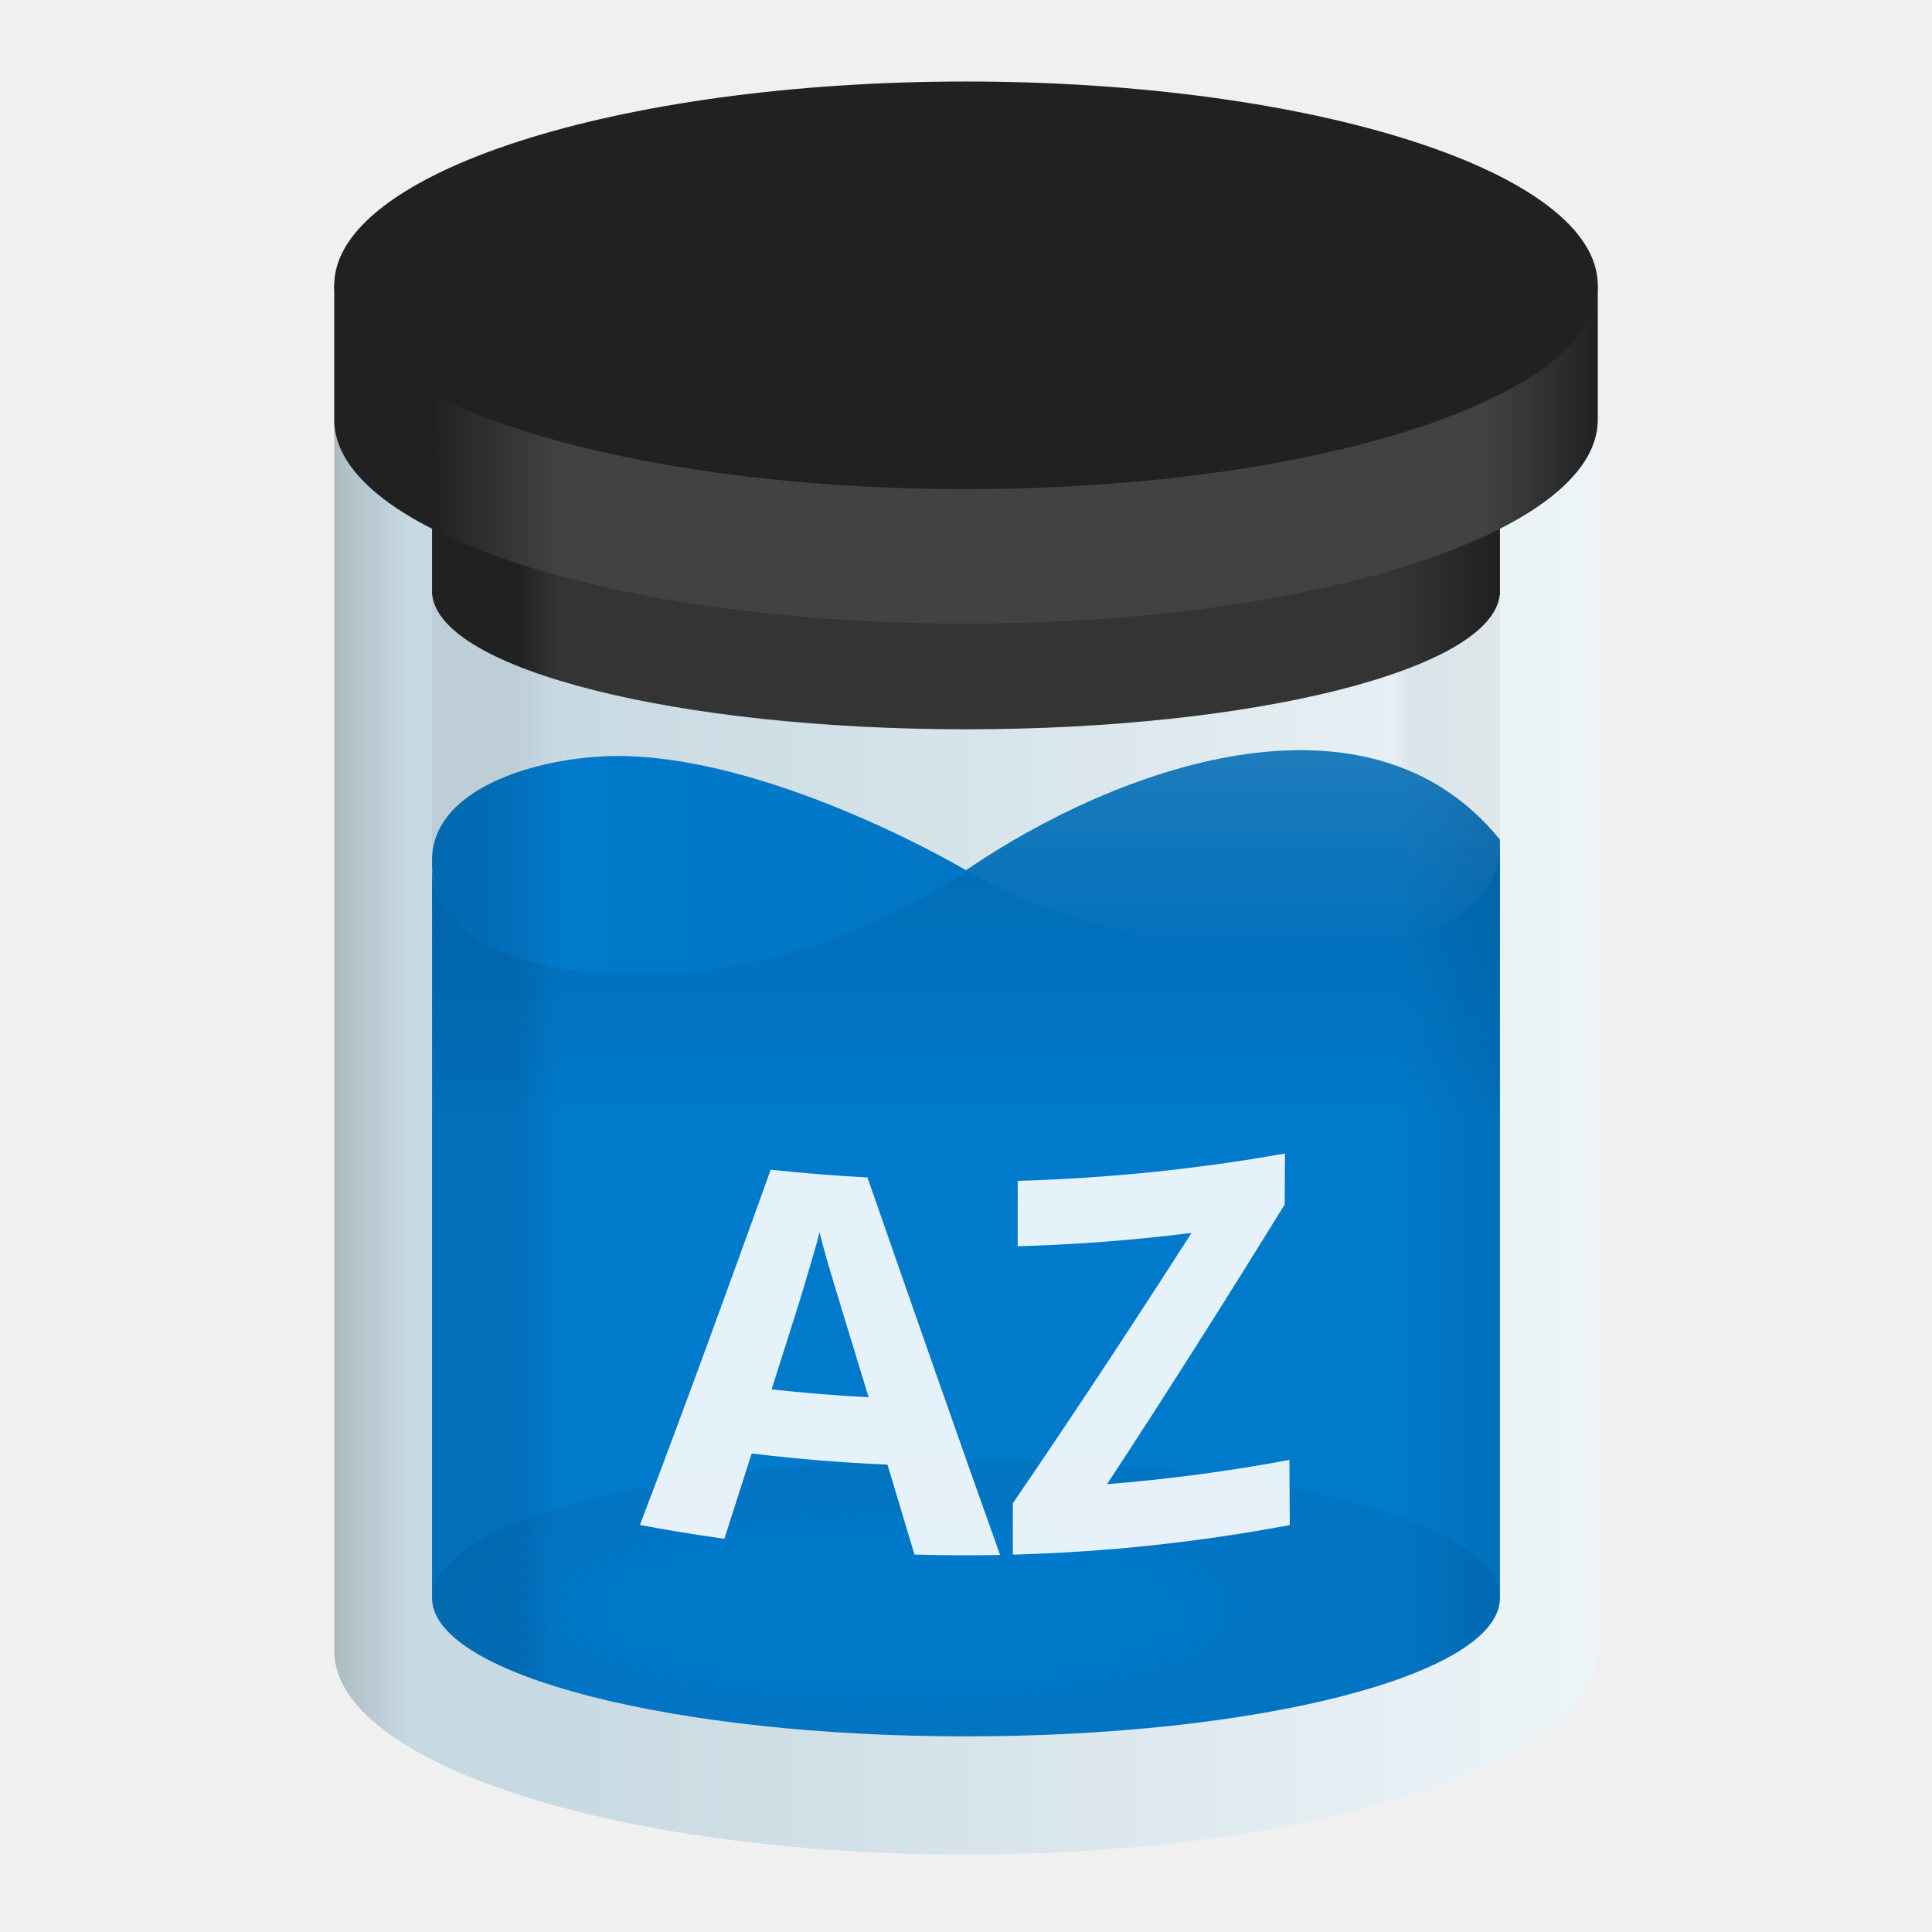
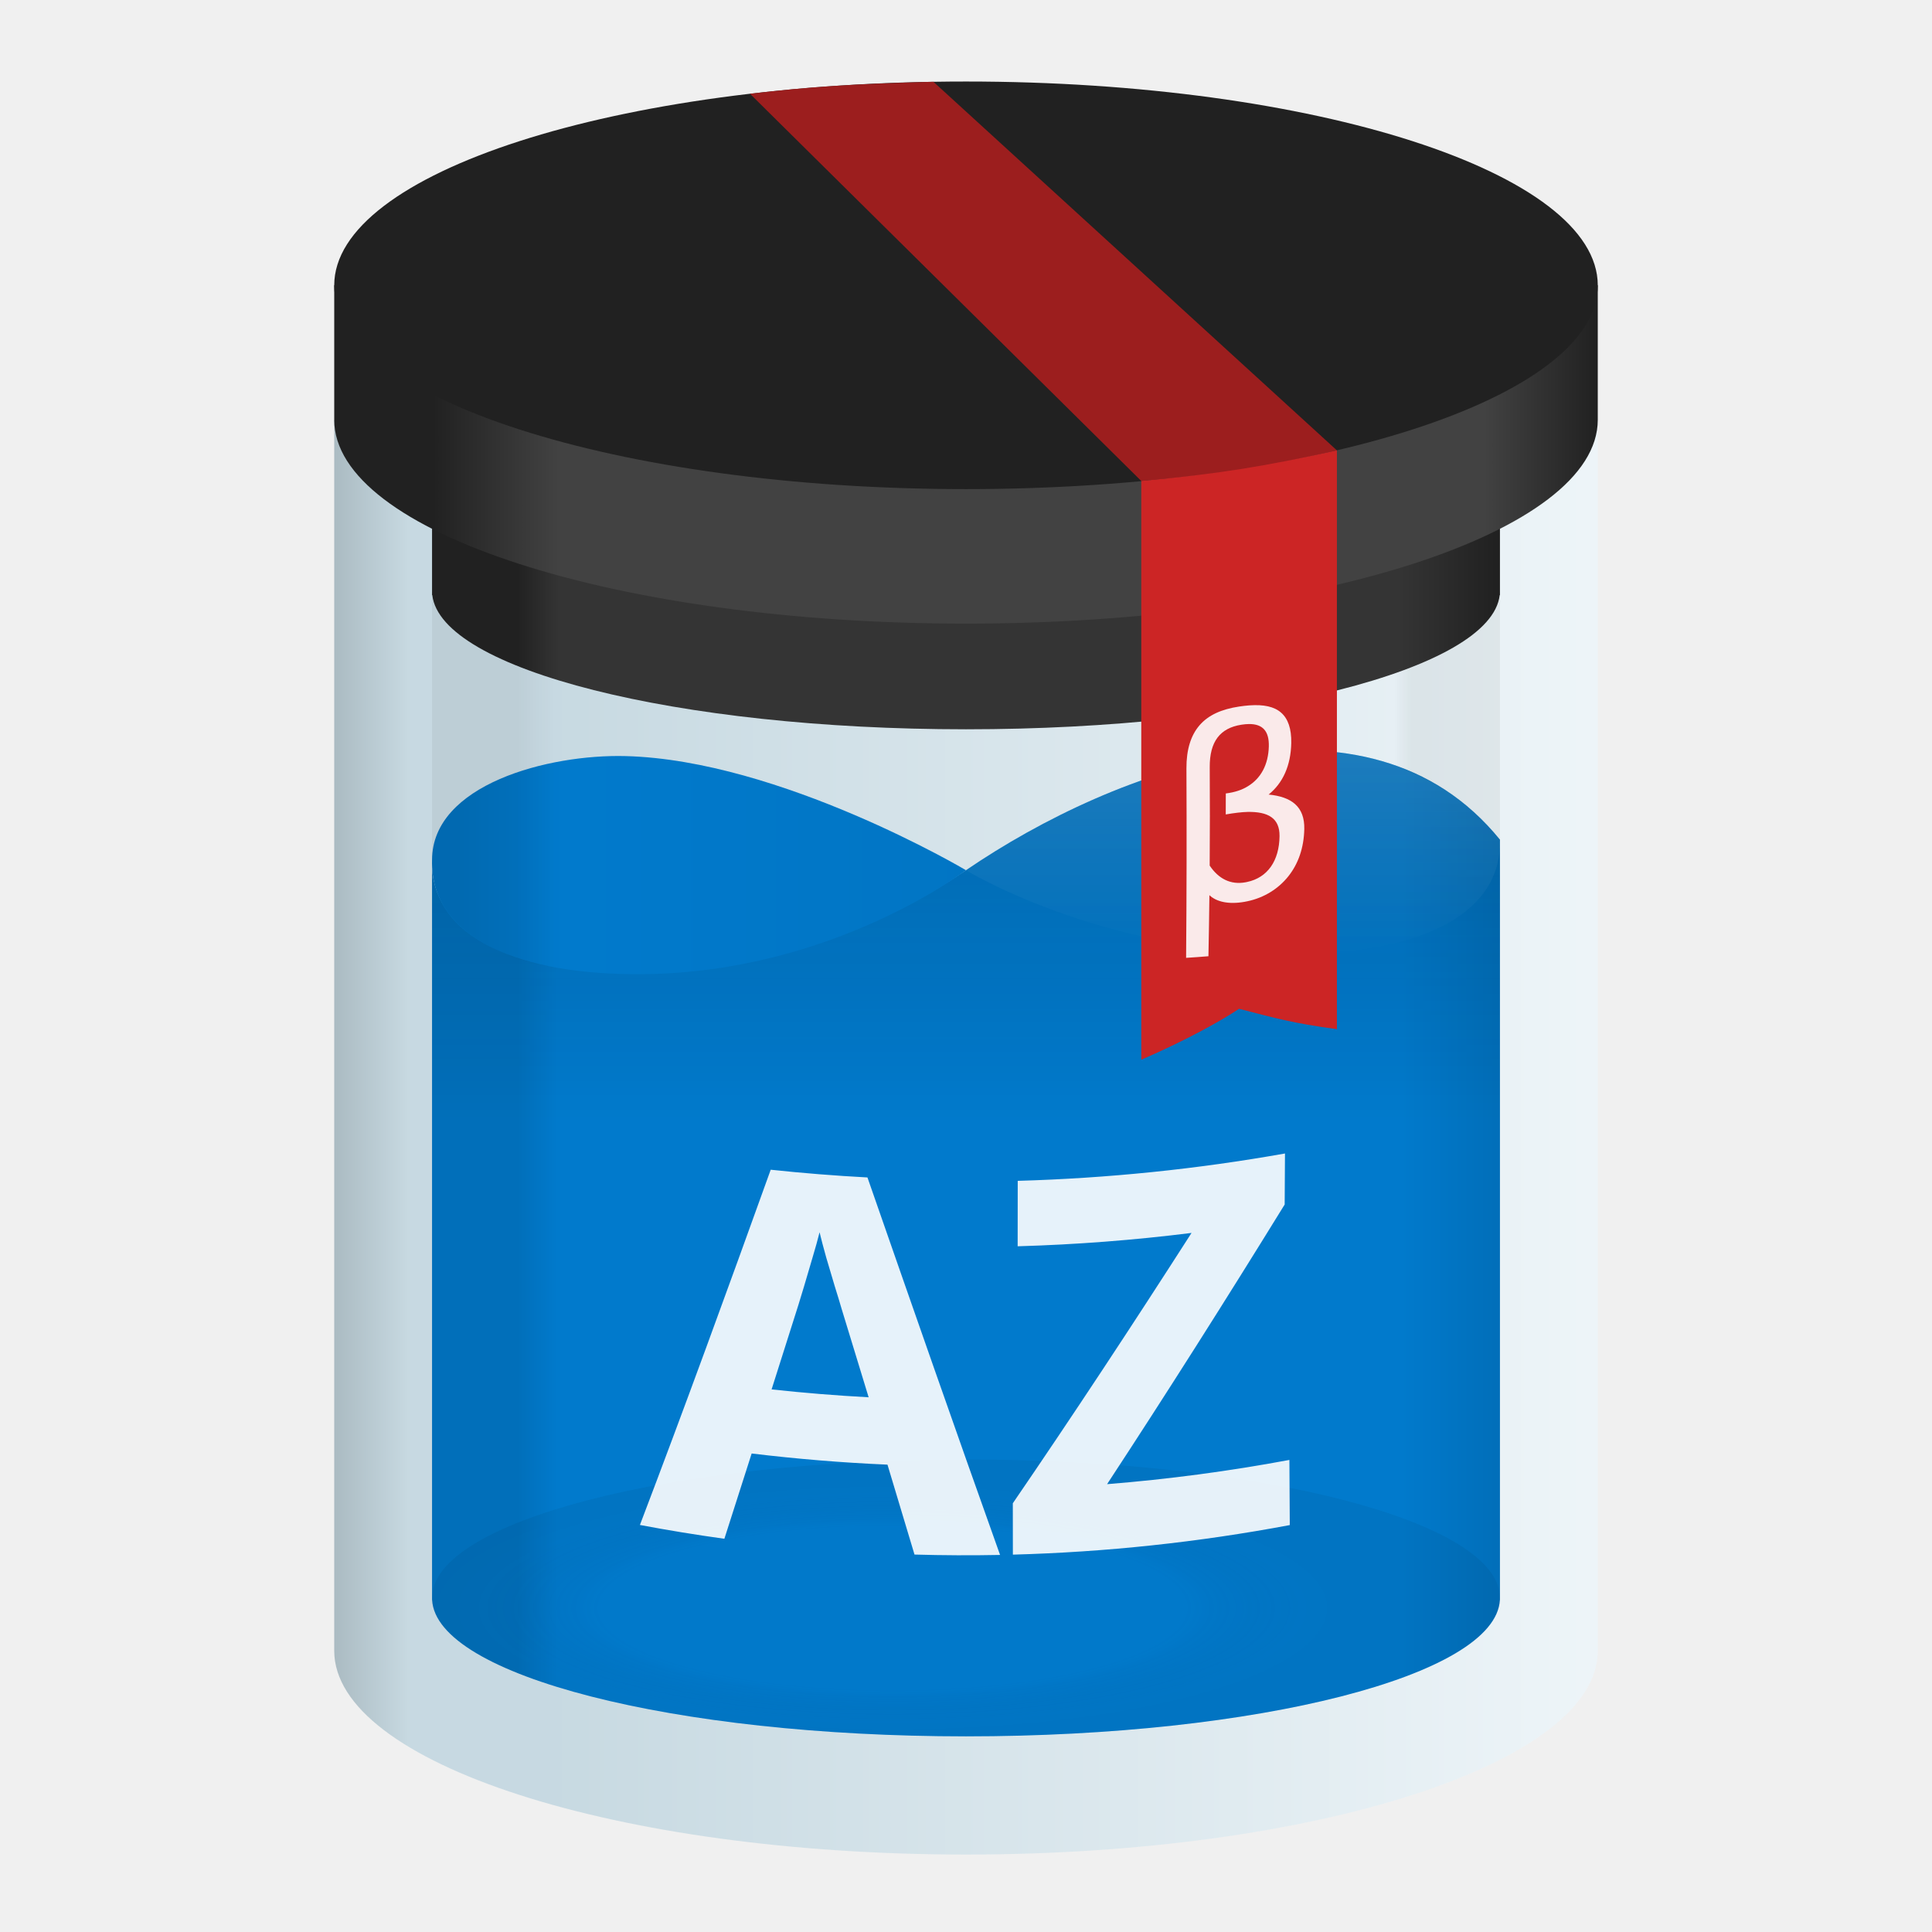
<svg xmlns="http://www.w3.org/2000/svg" width="474" height="474" viewBox="0 0 474 474" fill="none">
  <path fill-rule="evenodd" clip-rule="evenodd" d="M82 405V103.002C94.027 126.813 158.844 145 237 145C315.156 145 379.973 126.813 392 103.002V405C392 432.614 322.604 455 237 455C151.396 455 82 432.614 82 405Z" fill="url(#paint0_linear_103_70)" />
  <path fill-rule="evenodd" clip-rule="evenodd" d="M237 213.5C185.732 248.5 108 246 106 213V392.037V392.544H106.014C107.06 411.068 165.304 426 237 426C308.696 426 366.94 411.068 367.986 392.544H368V392.061C368 392.053 368 392.045 368 392.037C368 392.029 368 392.021 368 392.014V206C335.458 165.93 274 188.241 237 213.5Z" fill="url(#paint1_linear_103_70)" />
  <path fill-rule="evenodd" clip-rule="evenodd" d="M237 213.5C185.732 248.5 108 246 106 213V392.037V392.544H106.014C107.06 411.068 165.304 426 237 426C308.696 426 366.94 411.068 367.986 392.544H368V392.061C368 392.053 368 392.045 368 392.037C368 392.029 368 392.021 368 392.014V206C335.458 165.93 274 188.241 237 213.5Z" fill="url(#paint2_linear_103_70)" fill-opacity="0.2" />
  <ellipse cx="237" cy="392.037" rx="131" ry="33.963" fill="url(#paint3_radial_103_70)" fill-opacity="0.1" />
  <path d="M237 213.5C237 213.5 204.5 238.478 158 239C128.002 239.337 105.5 230.5 106 211C106 192.499 134.507 185 153.5 185.5C191.5 186.5 237 213.5 237 213.5Z" fill="url(#paint4_linear_103_70)" />
  <path d="M237 213.5C237 213.5 269.5 233.478 316 234C345.998 234.337 368.5 225.5 368 206C368 206 353 184 320 184C277.5 184 237 213.5 237 213.5Z" fill="url(#paint5_linear_103_70)" />
  <path d="M224.366 381.399C224.142 380.655 217.96 360.083 217.736 359.339C206.598 358.853 195.48 357.941 184.414 356.602C182.193 363.596 179.962 370.573 177.72 377.523C170.787 376.564 163.878 375.436 157 374.137C167.826 345.727 178.52 316.382 189.087 286.982C196.981 287.823 204.897 288.455 212.823 288.877C223.756 320.251 234.433 350.908 245.358 381.491C238.361 381.63 231.361 381.599 224.366 381.399V381.399ZM213.113 342.812C212.429 340.575 207.162 323.329 206.478 321.092C206.061 319.642 205.496 317.785 204.785 315.519C204.115 313.214 203.424 310.886 202.711 308.533C202.041 306.142 201.494 304.072 201.074 302.325C200.661 304.004 200.081 306.089 199.336 308.574C198.631 311.022 197.948 313.345 197.284 315.542C196.621 317.735 196.142 319.306 195.854 320.236C193.675 327.134 191.492 334.019 189.304 340.879C197.221 341.739 205.161 342.384 213.113 342.812ZM316.437 374.165C294.029 378.38 271.289 380.798 248.501 381.417C248.495 377.216 248.49 373.015 248.486 368.814C263.087 347.481 277.759 325.223 292.333 302.489C278.176 304.263 263.934 305.355 249.673 305.764C249.678 300.413 249.684 295.062 249.691 289.711C271.672 289.086 293.607 286.851 315.26 283C315.23 287.172 315.205 291.344 315.184 295.515C300.703 318.996 286.118 342.017 271.612 364.127C286.611 362.924 301.548 360.942 316.343 358.182C316.367 363.511 316.399 368.838 316.437 374.165Z" fill="white" fill-opacity="0.9" />
  <path d="M106 145C122 190.5 361 186.5 368 145V206C337 167.5 274.697 187 237 213.5C186.5 249 105 247 106 211V145Z" fill="url(#paint6_linear_103_70)" />
  <path fill-rule="evenodd" clip-rule="evenodd" d="M368 144.963V146H367.94C365.826 164.278 308.011 178.926 237 178.926C165.989 178.926 108.174 164.278 106.06 146H106V144.963V116H168.547C188.468 112.829 211.91 111 237 111C262.09 111 285.532 112.829 305.453 116H368V144.963Z" fill="url(#paint7_linear_103_70)" />
  <path fill-rule="evenodd" clip-rule="evenodd" d="M237 153C322.604 153 392 130.614 392 103V70H353.449C325.043 59.578 283.402 53 237 53C190.598 53 148.957 59.578 120.551 70H82V103C82 130.614 151.396 153 237 153Z" fill="url(#paint8_linear_103_70)" />
  <ellipse cx="237" cy="70" rx="155" ry="50" fill="#212121" />
+   <path d="M184 23C199.155 21.237 209.05 20.604 229 20.06L328 110.5C309.838 114.67 299.383 116.361 280 118L184 23Z" fill="#9C1E1E" />
+   <path d="M280 118C299.193 116.23 309.677 114.517 328 110.5V252.5C317 251 313.026 249.824 304 247.5C299.722 250.347 291.5 255 280 260V118Z" fill="#CC2525" />
+   <path opacity="0.9" d="M304.006 173.346C299.665 174.002 296.458 175.443 294.297 177.941C292.147 180.427 291.06 183.936 291.082 188.525C291.157 204.009 291.13 219.501 291 235C292.827 234.883 294.656 234.759 296.48 234.604C296.581 229.609 296.66 224.615 296.718 219.622C298.437 221.256 301.434 221.948 305.341 221.254C305.556 221.215 305.769 221.174 305.978 221.129V221.129C310.185 220.265 313.689 218 316.077 215.001C318.499 211.96 319.907 208.041 319.997 203.374C320.103 197.894 316.862 195.481 311.248 194.938C314.764 192.089 316.692 187.816 316.801 182.284C316.869 178.798 316.011 176.343 314.32 174.853C312.619 173.355 310.062 172.807 306.524 173.059C305.732 173.115 304.892 173.212 304.006 173.346V173.346ZM304.566 177.803C305.238 177.698 305.858 177.641 306.425 177.636C309.778 177.616 311.406 179.356 311.294 183.164C311.163 187.596 309.364 190.947 306.167 192.894C304.73 193.792 302.946 194.394 300.739 194.667C300.736 196.383 300.732 198.099 300.726 199.815C302.817 199.454 304.599 199.24 306.092 199.197C311.105 199.117 313.973 200.701 313.923 205.134C313.855 211.189 310.986 215.322 305.983 216.379C305.84 216.411 305.694 216.441 305.546 216.468C301.955 217.117 298.961 215.633 296.787 212.361C296.846 204.314 296.85 196.271 296.799 188.231C296.758 181.9 299.365 178.62 304.566 177.803V177.803Z" fill="white" />
  <defs>
    <linearGradient id="paint0_linear_103_70" x1="82" y1="289" x2="392" y2="289" gradientUnits="userSpaceOnUse">
      <stop stop-color="#A3B5BD" stop-opacity="0.9" />
      <stop offset="0.06" stop-color="#C3D7E0" stop-opacity="0.9" />
      <stop offset="0.18" stop-color="#C3D7E0" stop-opacity="0.9" />
      <stop offset="1" stop-color="#EDF5F9" stop-opacity="0.9" />
    </linearGradient>
    <linearGradient id="paint1_linear_103_70" x1="106" y1="308.929" x2="367.004" y2="308.929" gradientUnits="userSpaceOnUse">
      <stop offset="0.08" stop-color="#016FBA" />
      <stop offset="0.118" stop-color="#017ACC" />
      <stop offset="0.911" stop-color="#017ACC" />
      <stop offset="1" stop-color="#016FBA" />
    </linearGradient>
    <linearGradient id="paint2_linear_103_70" x1="237" y1="184" x2="237" y2="275" gradientUnits="userSpaceOnUse">
      <stop stop-color="#003355" />
      <stop offset="1" stop-opacity="0" />
    </linearGradient>
    <radialGradient id="paint3_radial_103_70" cx="0" cy="0" r="1" gradientUnits="userSpaceOnUse" gradientTransform="translate(219 394.5) rotate(90) scale(31.5 113)">
      <stop offset="0.632" stop-color="#016FBA" />
      <stop offset="0.885" stop-opacity="0.4" />
      <stop offset="1" stop-opacity="0.5" />
    </radialGradient>
    <linearGradient id="paint4_linear_103_70" x1="106" y1="207.244" x2="368" y2="207.244" gradientUnits="userSpaceOnUse">
      <stop offset="0.021" stop-color="#016FBA" />
      <stop offset="0.123" stop-color="#017ACC" />
      <stop offset="1" stop-color="#016FBA" />
    </linearGradient>
    <linearGradient id="paint5_linear_103_70" x1="302.504" y1="184" x2="302.504" y2="234.009" gradientUnits="userSpaceOnUse">
      <stop stop-color="white" stop-opacity="0.11" />
      <stop offset="1" stop-color="white" stop-opacity="0" />
    </linearGradient>
    <linearGradient id="paint6_linear_103_70" x1="106" y1="192" x2="368" y2="192" gradientUnits="userSpaceOnUse">
      <stop offset="0.08" stop-opacity="0.05" />
      <stop offset="0.115" stop-opacity="0" />
      <stop offset="0.901" stop-opacity="0" />
      <stop offset="0.917" stop-opacity="0.05" />
    </linearGradient>
    <linearGradient id="paint7_linear_103_70" x1="106" y1="229.548" x2="367.004" y2="229.548" gradientUnits="userSpaceOnUse">
      <stop offset="0.08" stop-color="#212121" />
      <stop offset="0.119" stop-color="#343434" />
      <stop offset="0.911" stop-color="#343434" />
      <stop offset="1" stop-color="#212121" />
    </linearGradient>
    <linearGradient id="paint8_linear_103_70" x1="82" y1="103" x2="392" y2="103" gradientUnits="userSpaceOnUse">
      <stop offset="0.078" stop-color="#212121" />
      <stop offset="0.178" stop-color="#424242" />
      <stop offset="0.91" stop-color="#424242" />
      <stop offset="1" stop-color="#212121" />
    </linearGradient>
  </defs>
</svg>
